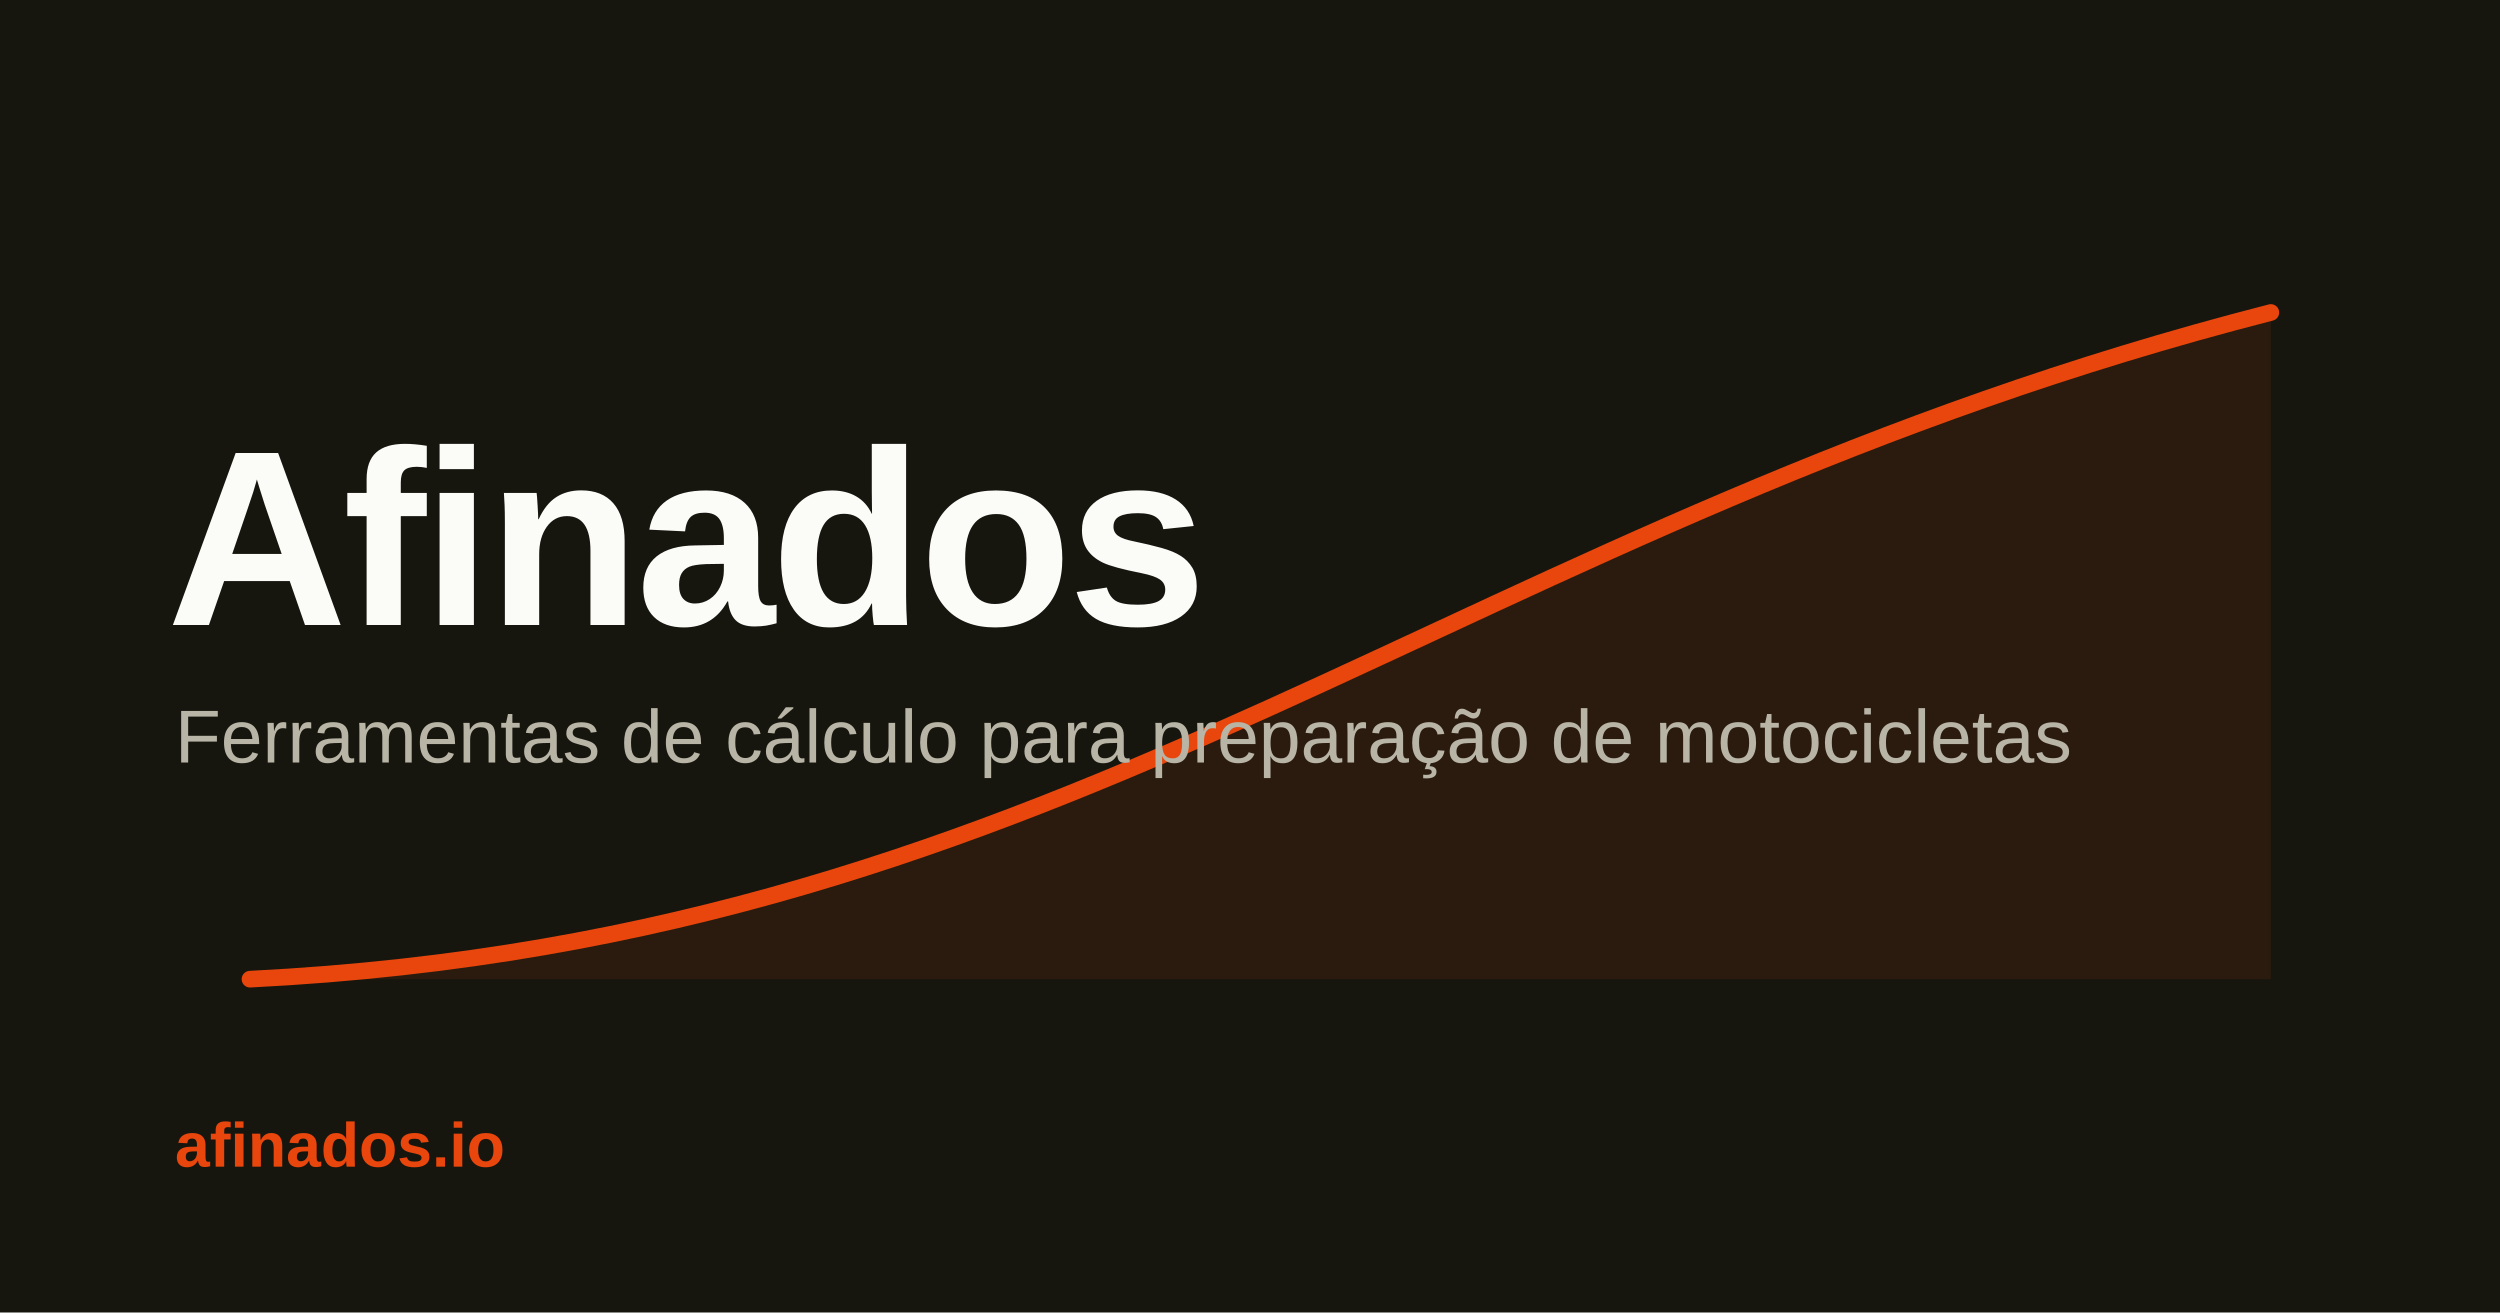
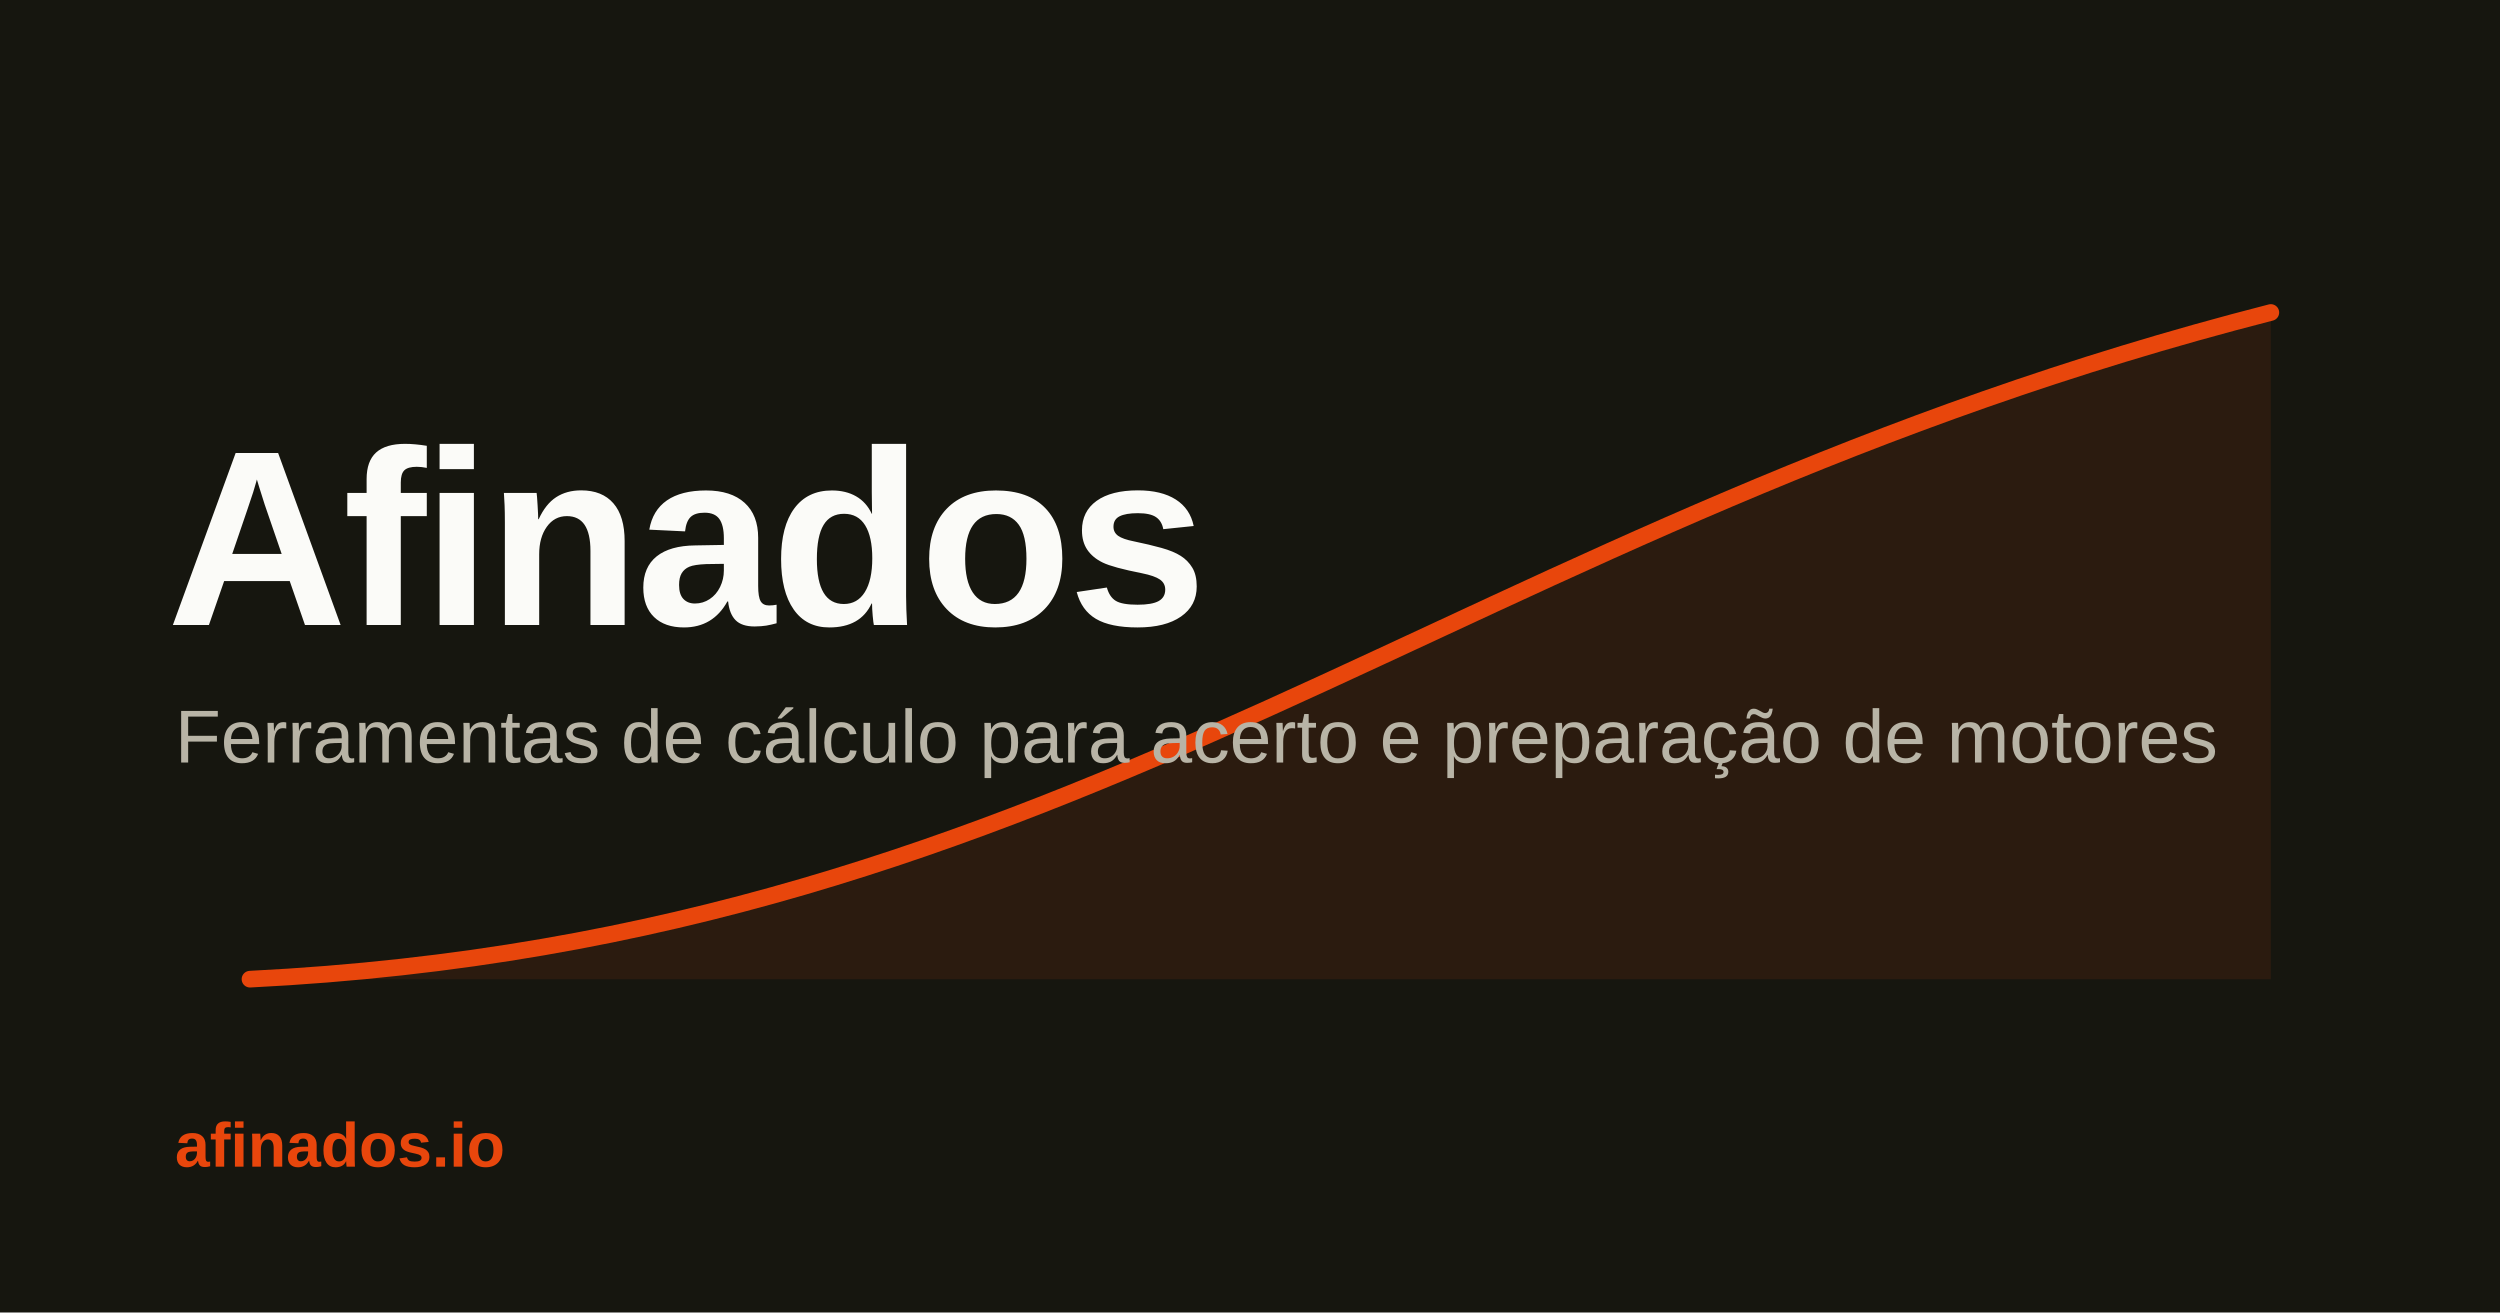
<svg xmlns="http://www.w3.org/2000/svg" width="1200" height="630" viewBox="0 0 1200 630">
  <rect width="1200" height="630" fill="#16160f" />
  <path d="M120 470 C 520 450, 700 250, 1090 150 L 1090 470 Z" fill="#e8460c" fill-opacity="0.10" />
  <path d="M120 470 C 520 450, 700 250, 1090 150" fill="none" stroke="#e8460c" stroke-width="8" stroke-linecap="round" />
  <text x="80" y="300" font-family="Arial, Helvetica, sans-serif" font-size="120" font-weight="800" fill="#fbfbf8" letter-spacing="-2">Afinados</text>
-   <text x="84" y="366" font-family="Arial, Helvetica, sans-serif" font-size="36" fill="#b8b4a6">Ferramentas de cálculo para preparação de motocicletas</text>
+   <text x="84" y="366" font-family="Arial, Helvetica, sans-serif" font-size="36" fill="#b8b4a6">Ferramentas de cálculo para acerto e preparação de motores</text>
  <text x="84" y="560" font-family="Arial, Helvetica, sans-serif" font-size="30" font-weight="700" fill="#e8460c">afinados.io</text>
</svg>
